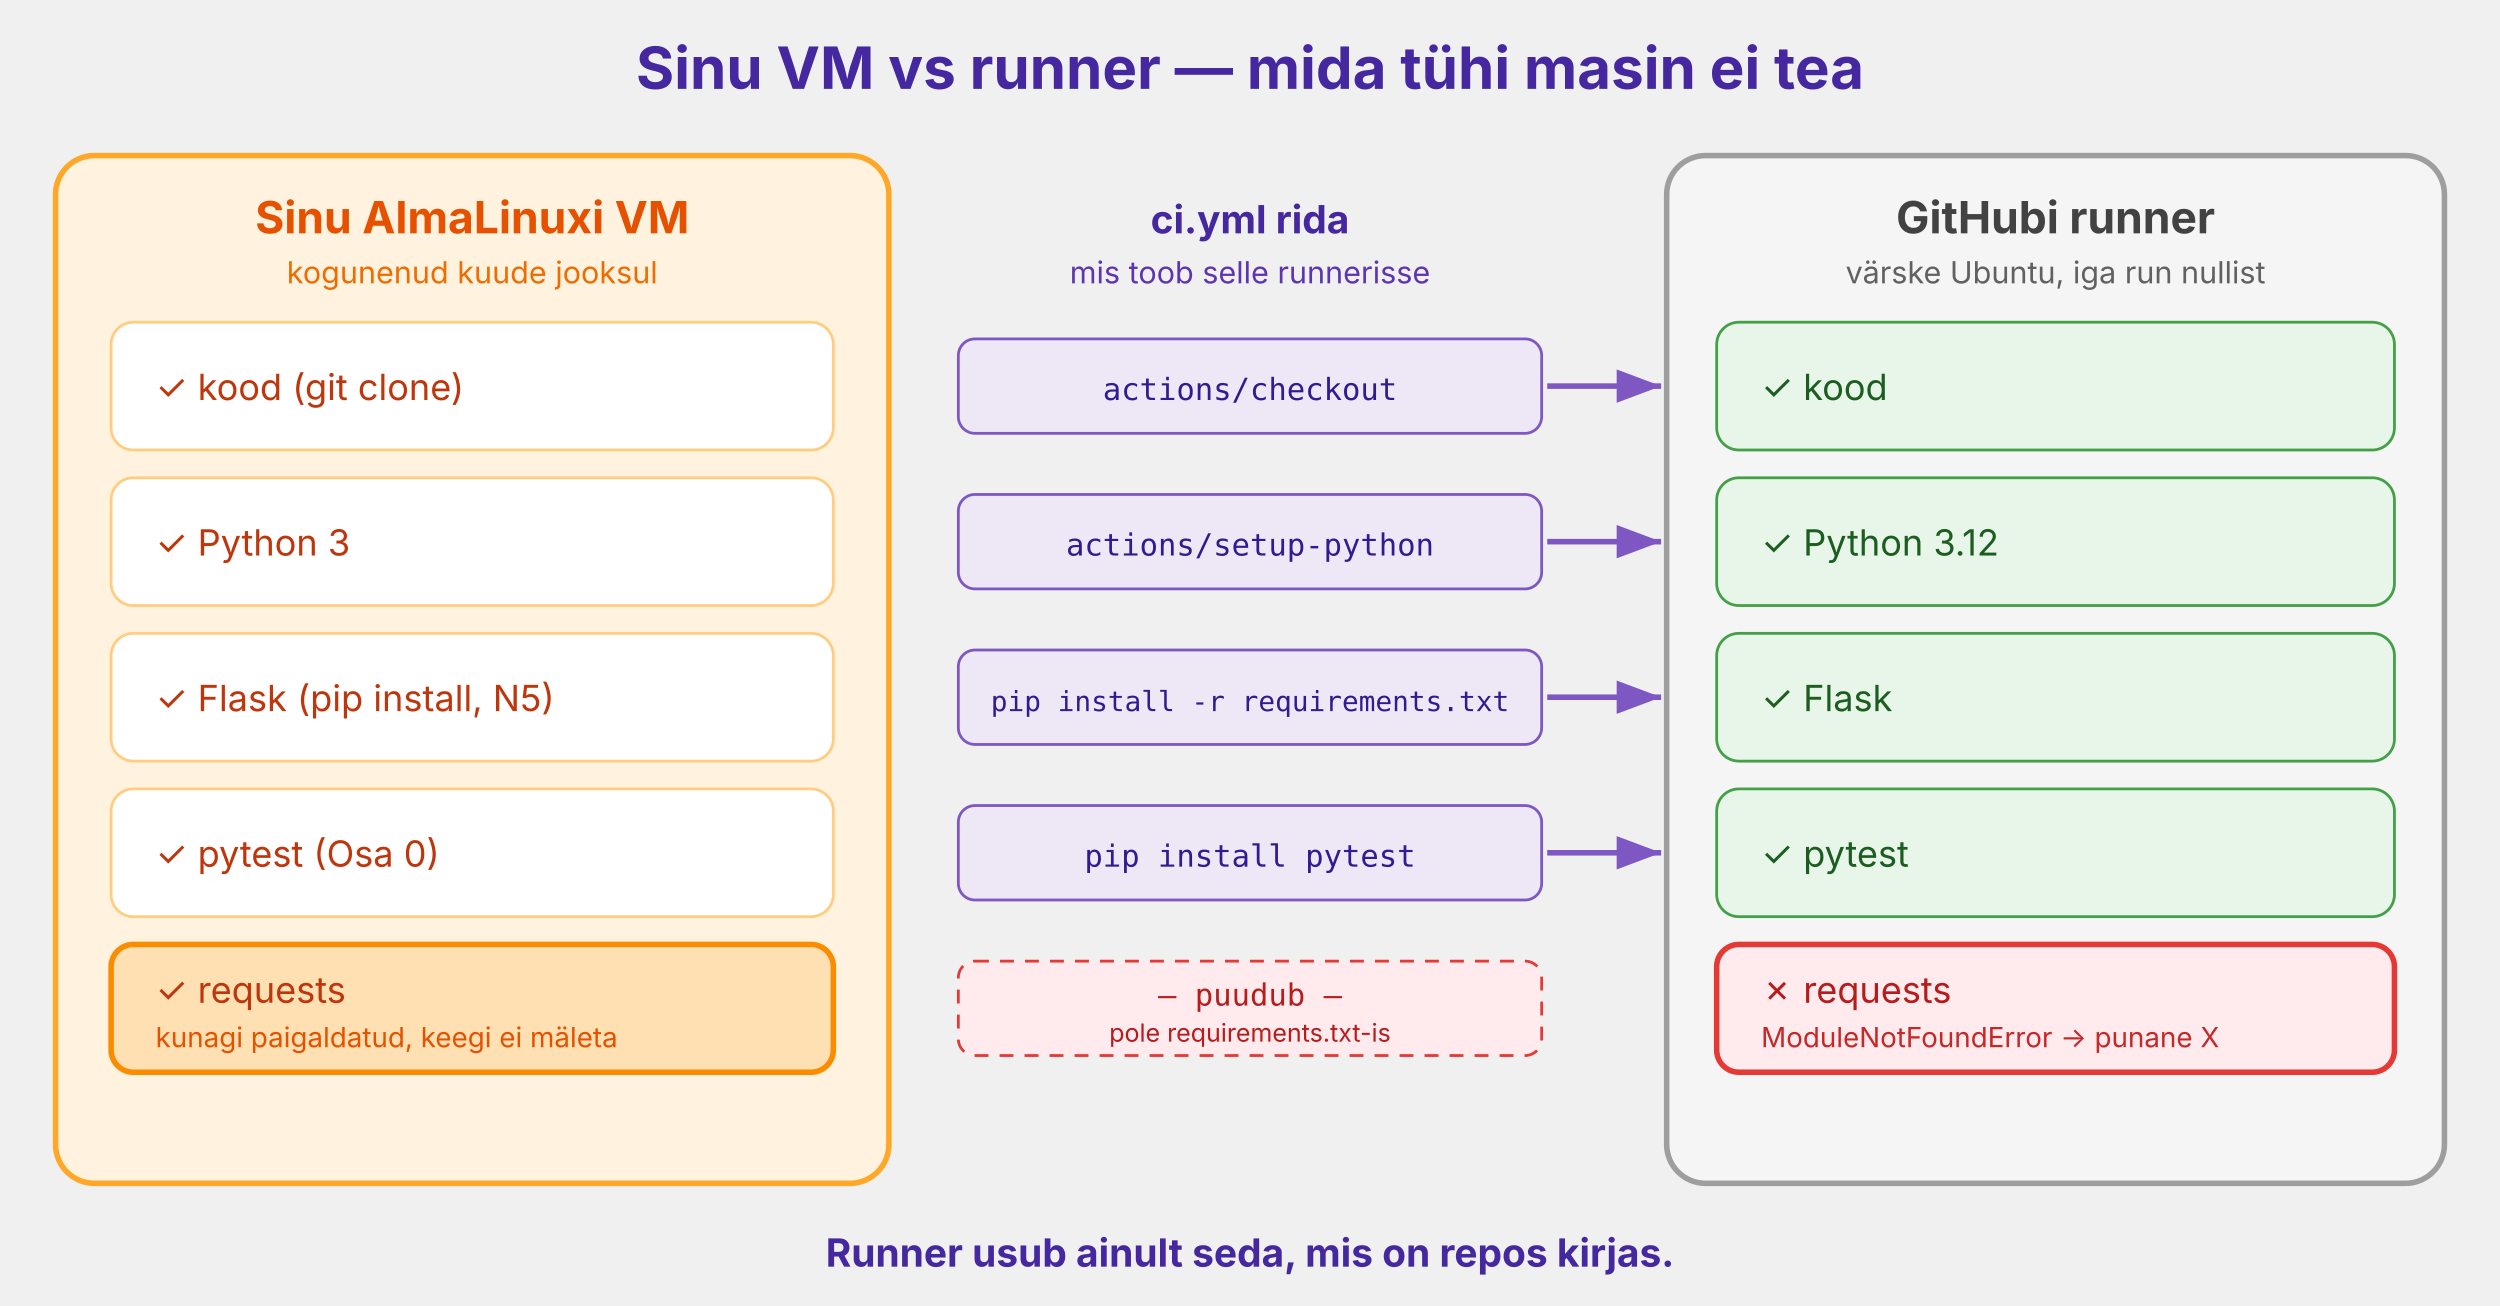
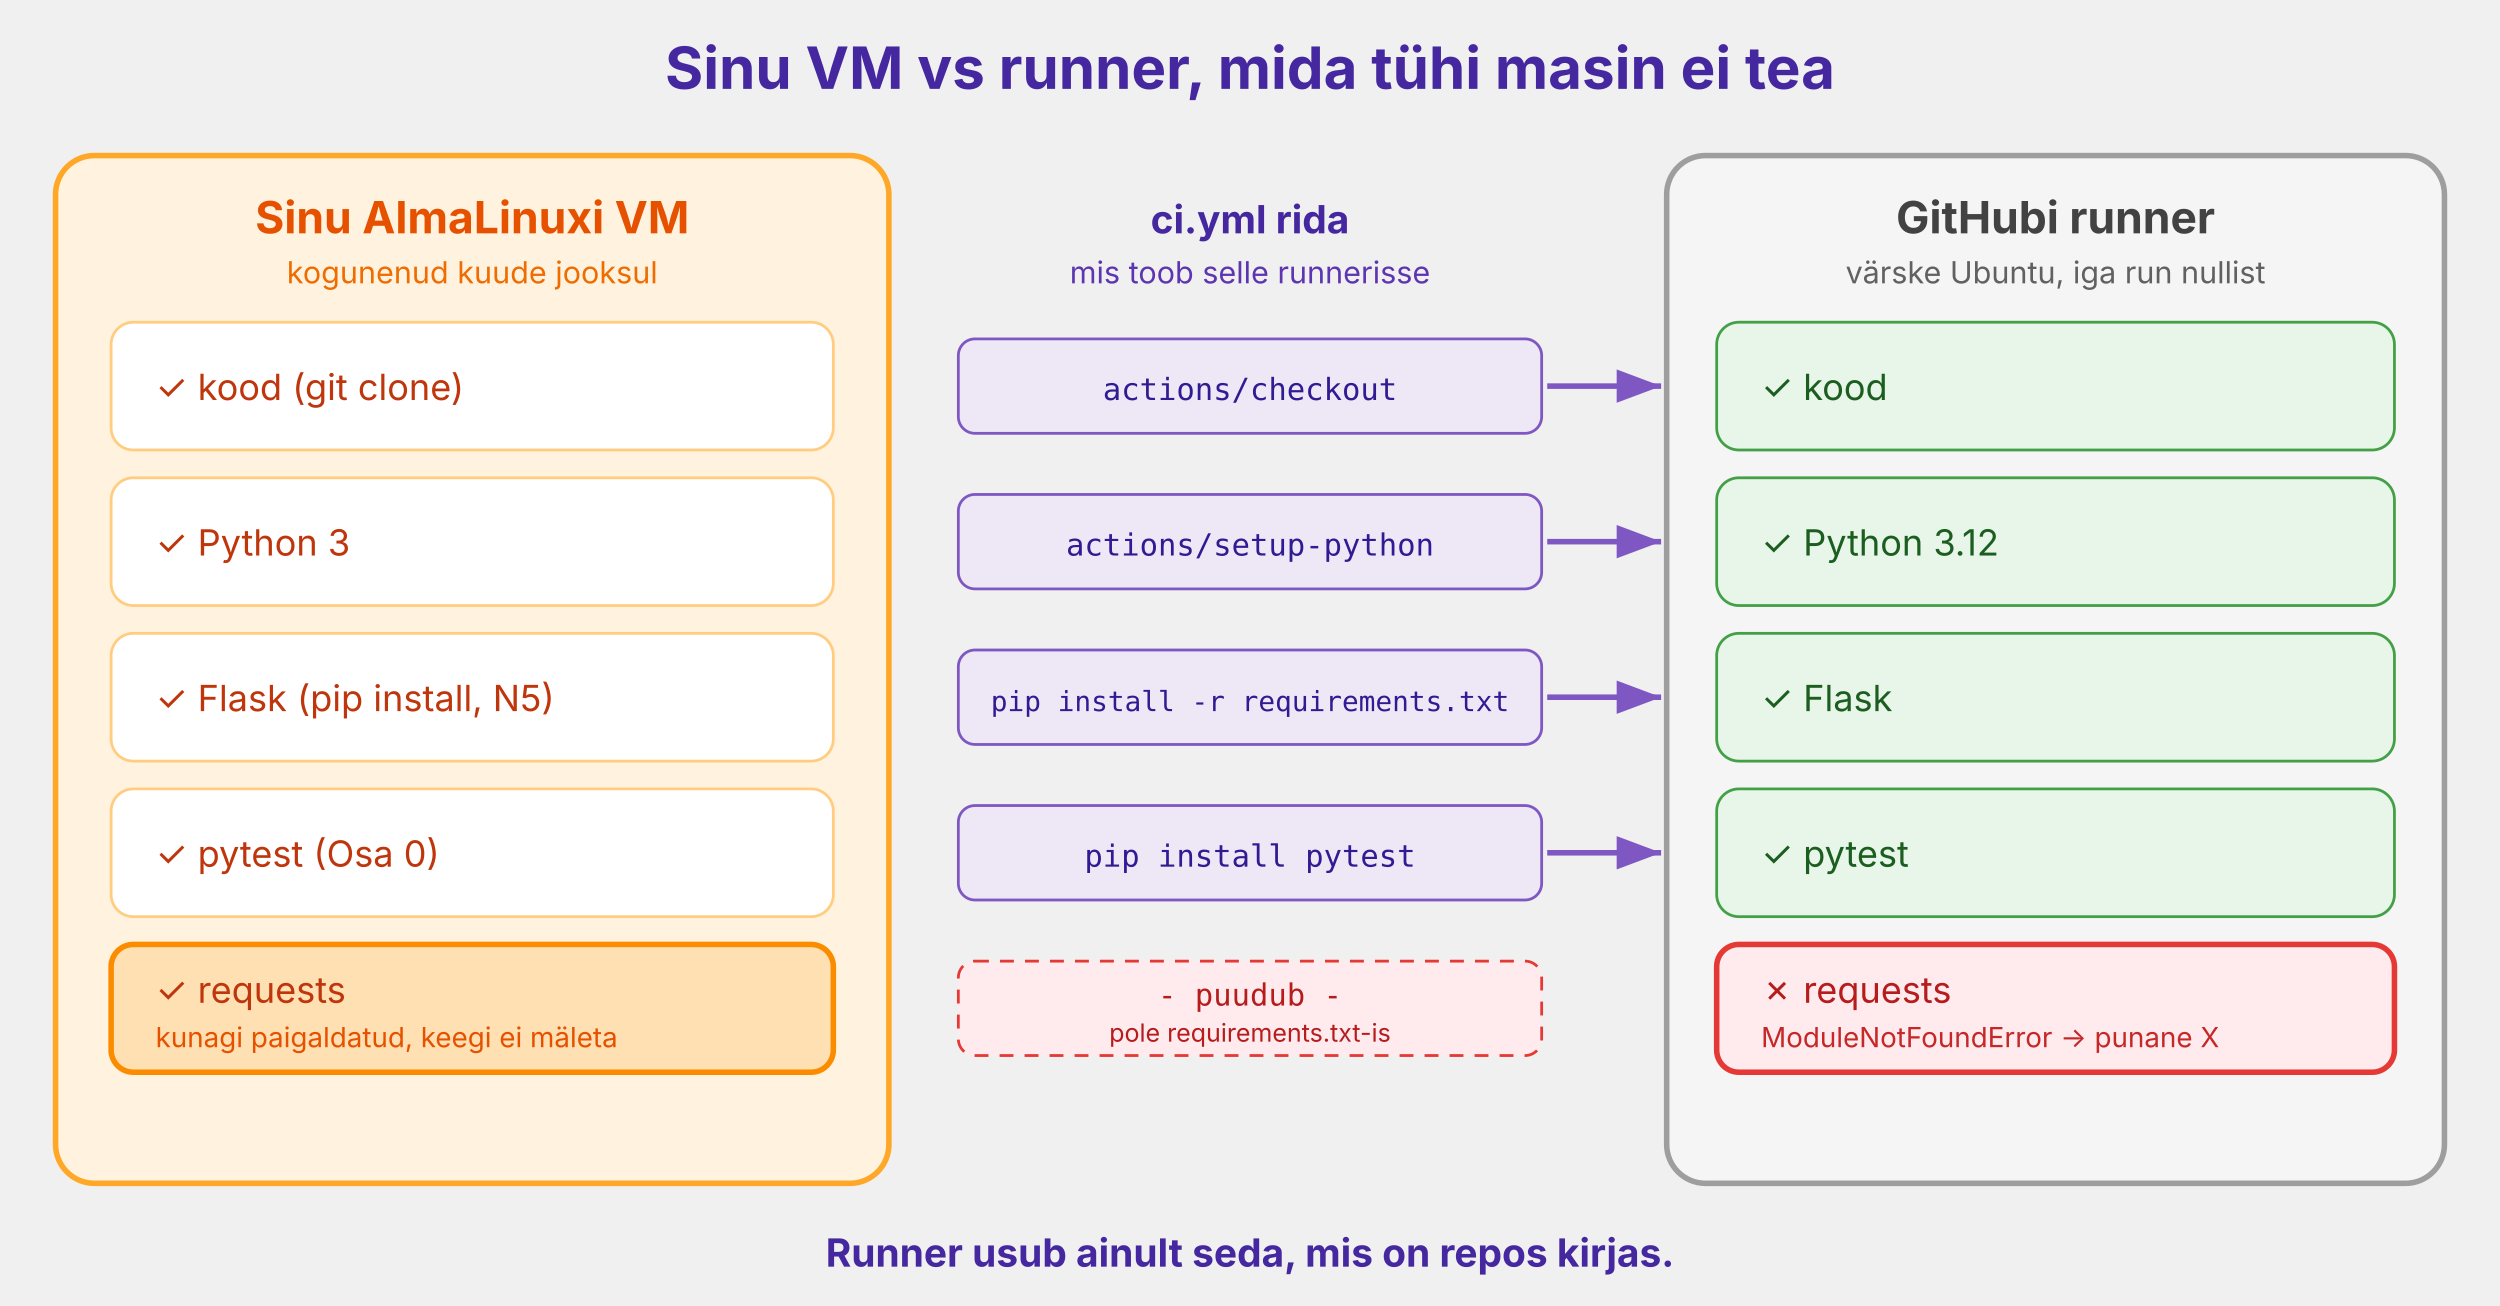
<svg xmlns="http://www.w3.org/2000/svg" viewBox="0 0 900 470" font-family="Inter, -apple-system, sans-serif">
  <defs>
    <marker id="a7" markerWidth="10" markerHeight="10" refX="8" refY="3" orient="auto">
      <path d="M0,0 L8,3 L0,6 Z" fill="#7e57c2" />
    </marker>
  </defs>
-   <text x="450" y="32" text-anchor="middle" font-size="21" font-weight="700" fill="#4527a0">Sinu VM vs runner — mida tühi masin ei tea</text>
+   <text x="450" y="32" text-anchor="middle" font-size="21" font-weight="700" fill="#4527a0">Sinu VM vs runner, mida tühi masin ei tea</text>
  <rect x="20" y="56" width="300" height="370" rx="14" fill="#fff3e0" stroke="#ffa726" stroke-width="2" />
  <text x="170" y="84" text-anchor="middle" font-size="16" font-weight="700" fill="#e65100">Sinu AlmaLinuxi VM</text>
  <text x="170" y="102" text-anchor="middle" font-size="11" fill="#ef6c00">kogunenud kuude jooksul</text>
  <g font-size="13" fill="#bf360c">
    <rect x="40" y="116" width="260" height="46" rx="8" fill="#fff" stroke="#ffcc80" />
    <text x="56" y="144">✓ kood (git clone)</text>
    <rect x="40" y="172" width="260" height="46" rx="8" fill="#fff" stroke="#ffcc80" />
    <text x="56" y="200">✓ Python 3</text>
    <rect x="40" y="228" width="260" height="46" rx="8" fill="#fff" stroke="#ffcc80" />
    <text x="56" y="256">✓ Flask (pip install, N5)</text>
    <rect x="40" y="284" width="260" height="46" rx="8" fill="#fff" stroke="#ffcc80" />
    <text x="56" y="312">✓ pytest (Osa 0)</text>
    <rect x="40" y="340" width="260" height="46" rx="8" fill="#ffe0b2" stroke="#fb8c00" stroke-width="2" />
    <text x="56" y="361">✓ requests</text>
    <text x="56" y="377" font-size="10" fill="#e65100">kunagi paigaldatud, keegi ei mäleta</text>
  </g>
  <text x="450" y="84" text-anchor="middle" font-size="14" font-weight="700" fill="#4527a0">ci.yml rida</text>
  <text x="450" y="102" text-anchor="middle" font-size="11" fill="#5e35b1">mis toob selle runnerisse</text>
  <g font-size="11" text-anchor="middle" fill="#311b92" font-family="ui-monospace, Menlo, monospace">
    <rect x="345" y="122" width="210" height="34" rx="6" fill="#ede7f6" stroke="#7e57c2" />
    <text x="450" y="144">actions/checkout</text>
    <rect x="345" y="178" width="210" height="34" rx="6" fill="#ede7f6" stroke="#7e57c2" />
    <text x="450" y="200">actions/setup-python</text>
    <rect x="345" y="234" width="210" height="34" rx="6" fill="#ede7f6" stroke="#7e57c2" />
    <text x="450" y="256" font-size="10">pip install -r requirements.txt</text>
    <rect x="345" y="290" width="210" height="34" rx="6" fill="#ede7f6" stroke="#7e57c2" />
    <text x="450" y="312">pip install pytest</text>
    <rect x="345" y="346" width="210" height="34" rx="6" fill="#ffebee" stroke="#e53935" stroke-dasharray="5 4" />
-     <text x="450" y="362" fill="#b71c1c">— puudub —</text>
+     <text x="450" y="362" fill="#b71c1c">- puudub -</text>
    <text x="450" y="375" font-size="9" fill="#b71c1c" font-family="Inter, sans-serif">pole requirements.txt-is</text>
  </g>
  <g stroke="#7e57c2" stroke-width="2" marker-end="url(#a7)">
    <line x1="557" y1="139" x2="598" y2="139" />
    <line x1="557" y1="195" x2="598" y2="195" />
    <line x1="557" y1="251" x2="598" y2="251" />
    <line x1="557" y1="307" x2="598" y2="307" />
  </g>
  <rect x="600" y="56" width="280" height="370" rx="14" fill="#f5f5f5" stroke="#9e9e9e" stroke-width="2" />
  <text x="740" y="84" text-anchor="middle" font-size="16" font-weight="700" fill="#424242">GitHubi runner</text>
  <text x="740" y="102" text-anchor="middle" font-size="11" fill="#616161">värske Ubuntu, iga run nullist</text>
  <g font-size="13" fill="#1b5e20">
    <rect x="618" y="116" width="244" height="46" rx="8" fill="#e8f5e9" stroke="#43a047" />
    <text x="634" y="144">✓ kood</text>
    <rect x="618" y="172" width="244" height="46" rx="8" fill="#e8f5e9" stroke="#43a047" />
    <text x="634" y="200">✓ Python 3.12</text>
    <rect x="618" y="228" width="244" height="46" rx="8" fill="#e8f5e9" stroke="#43a047" />
    <text x="634" y="256">✓ Flask</text>
    <rect x="618" y="284" width="244" height="46" rx="8" fill="#e8f5e9" stroke="#43a047" />
    <text x="634" y="312">✓ pytest</text>
    <rect x="618" y="340" width="244" height="46" rx="8" fill="#ffebee" stroke="#e53935" stroke-width="2" />
    <text x="634" y="361" fill="#b71c1c">✗ requests</text>
    <text x="634" y="377" font-size="10" fill="#c62828">ModuleNotFoundError → punane X</text>
  </g>
  <text x="450" y="456" text-anchor="middle" font-size="14" font-weight="700" fill="#4527a0">Runner usub ainult seda, mis on repos kirjas.</text>
</svg>
